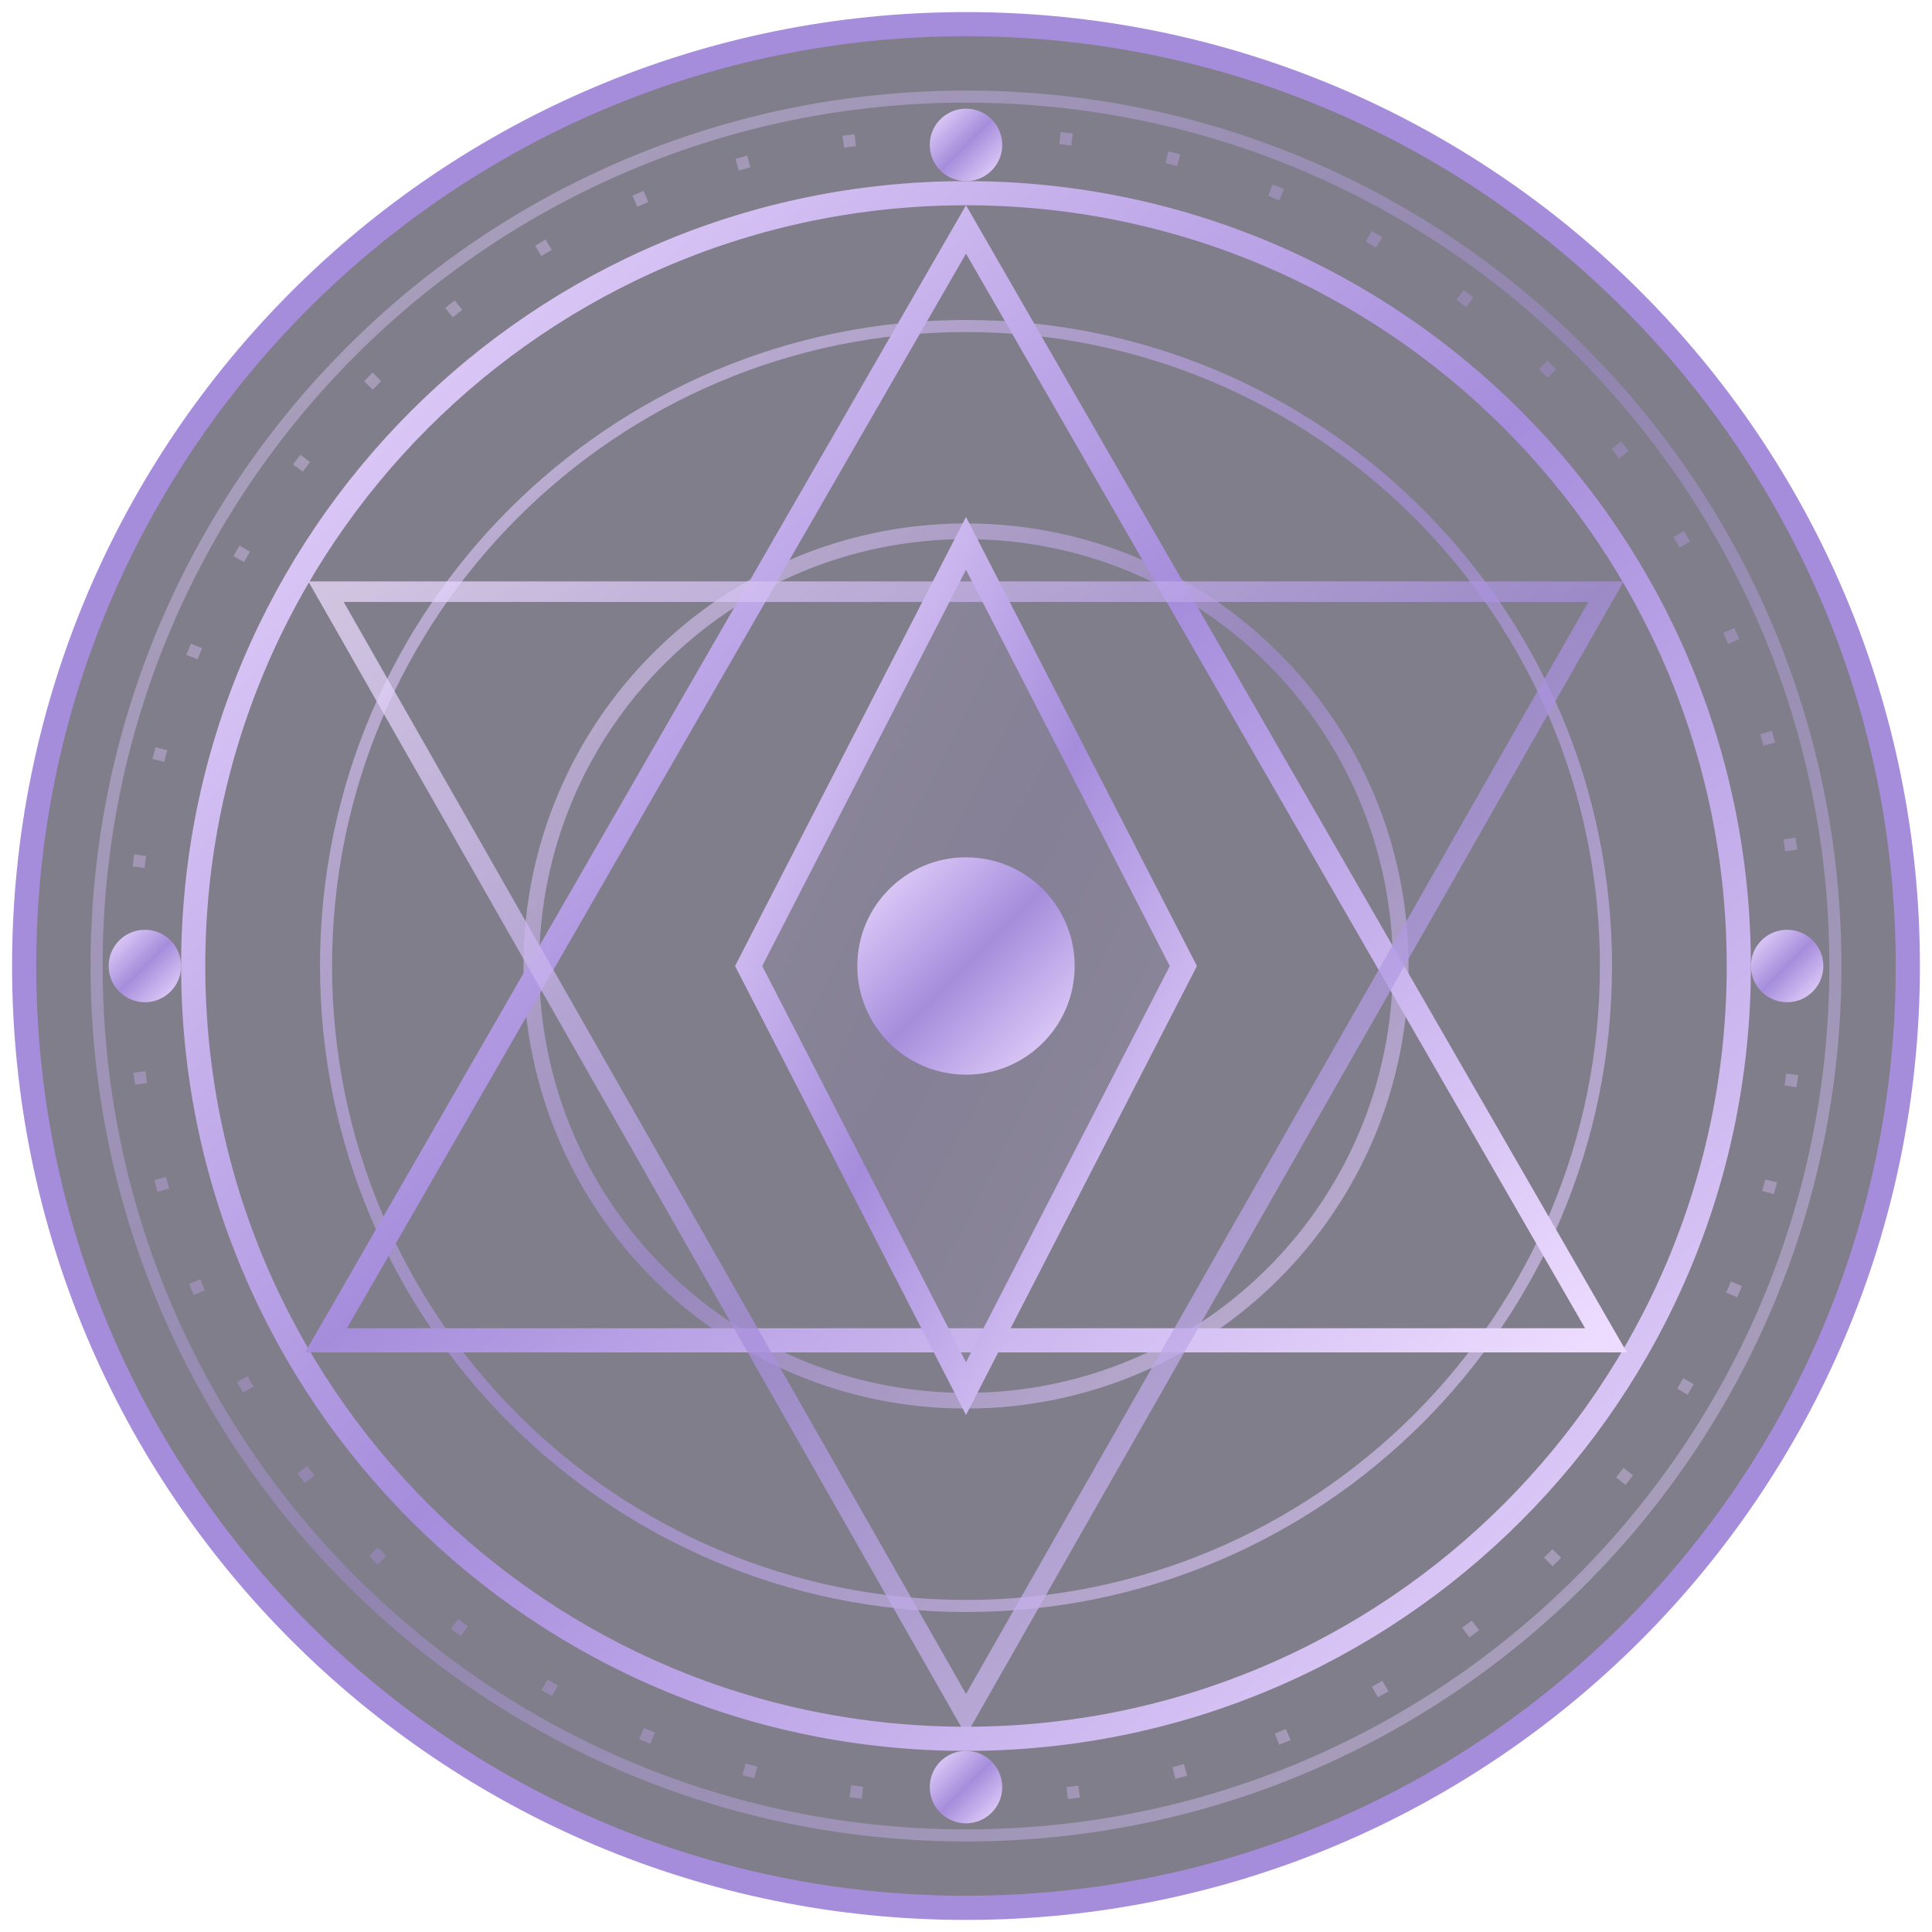
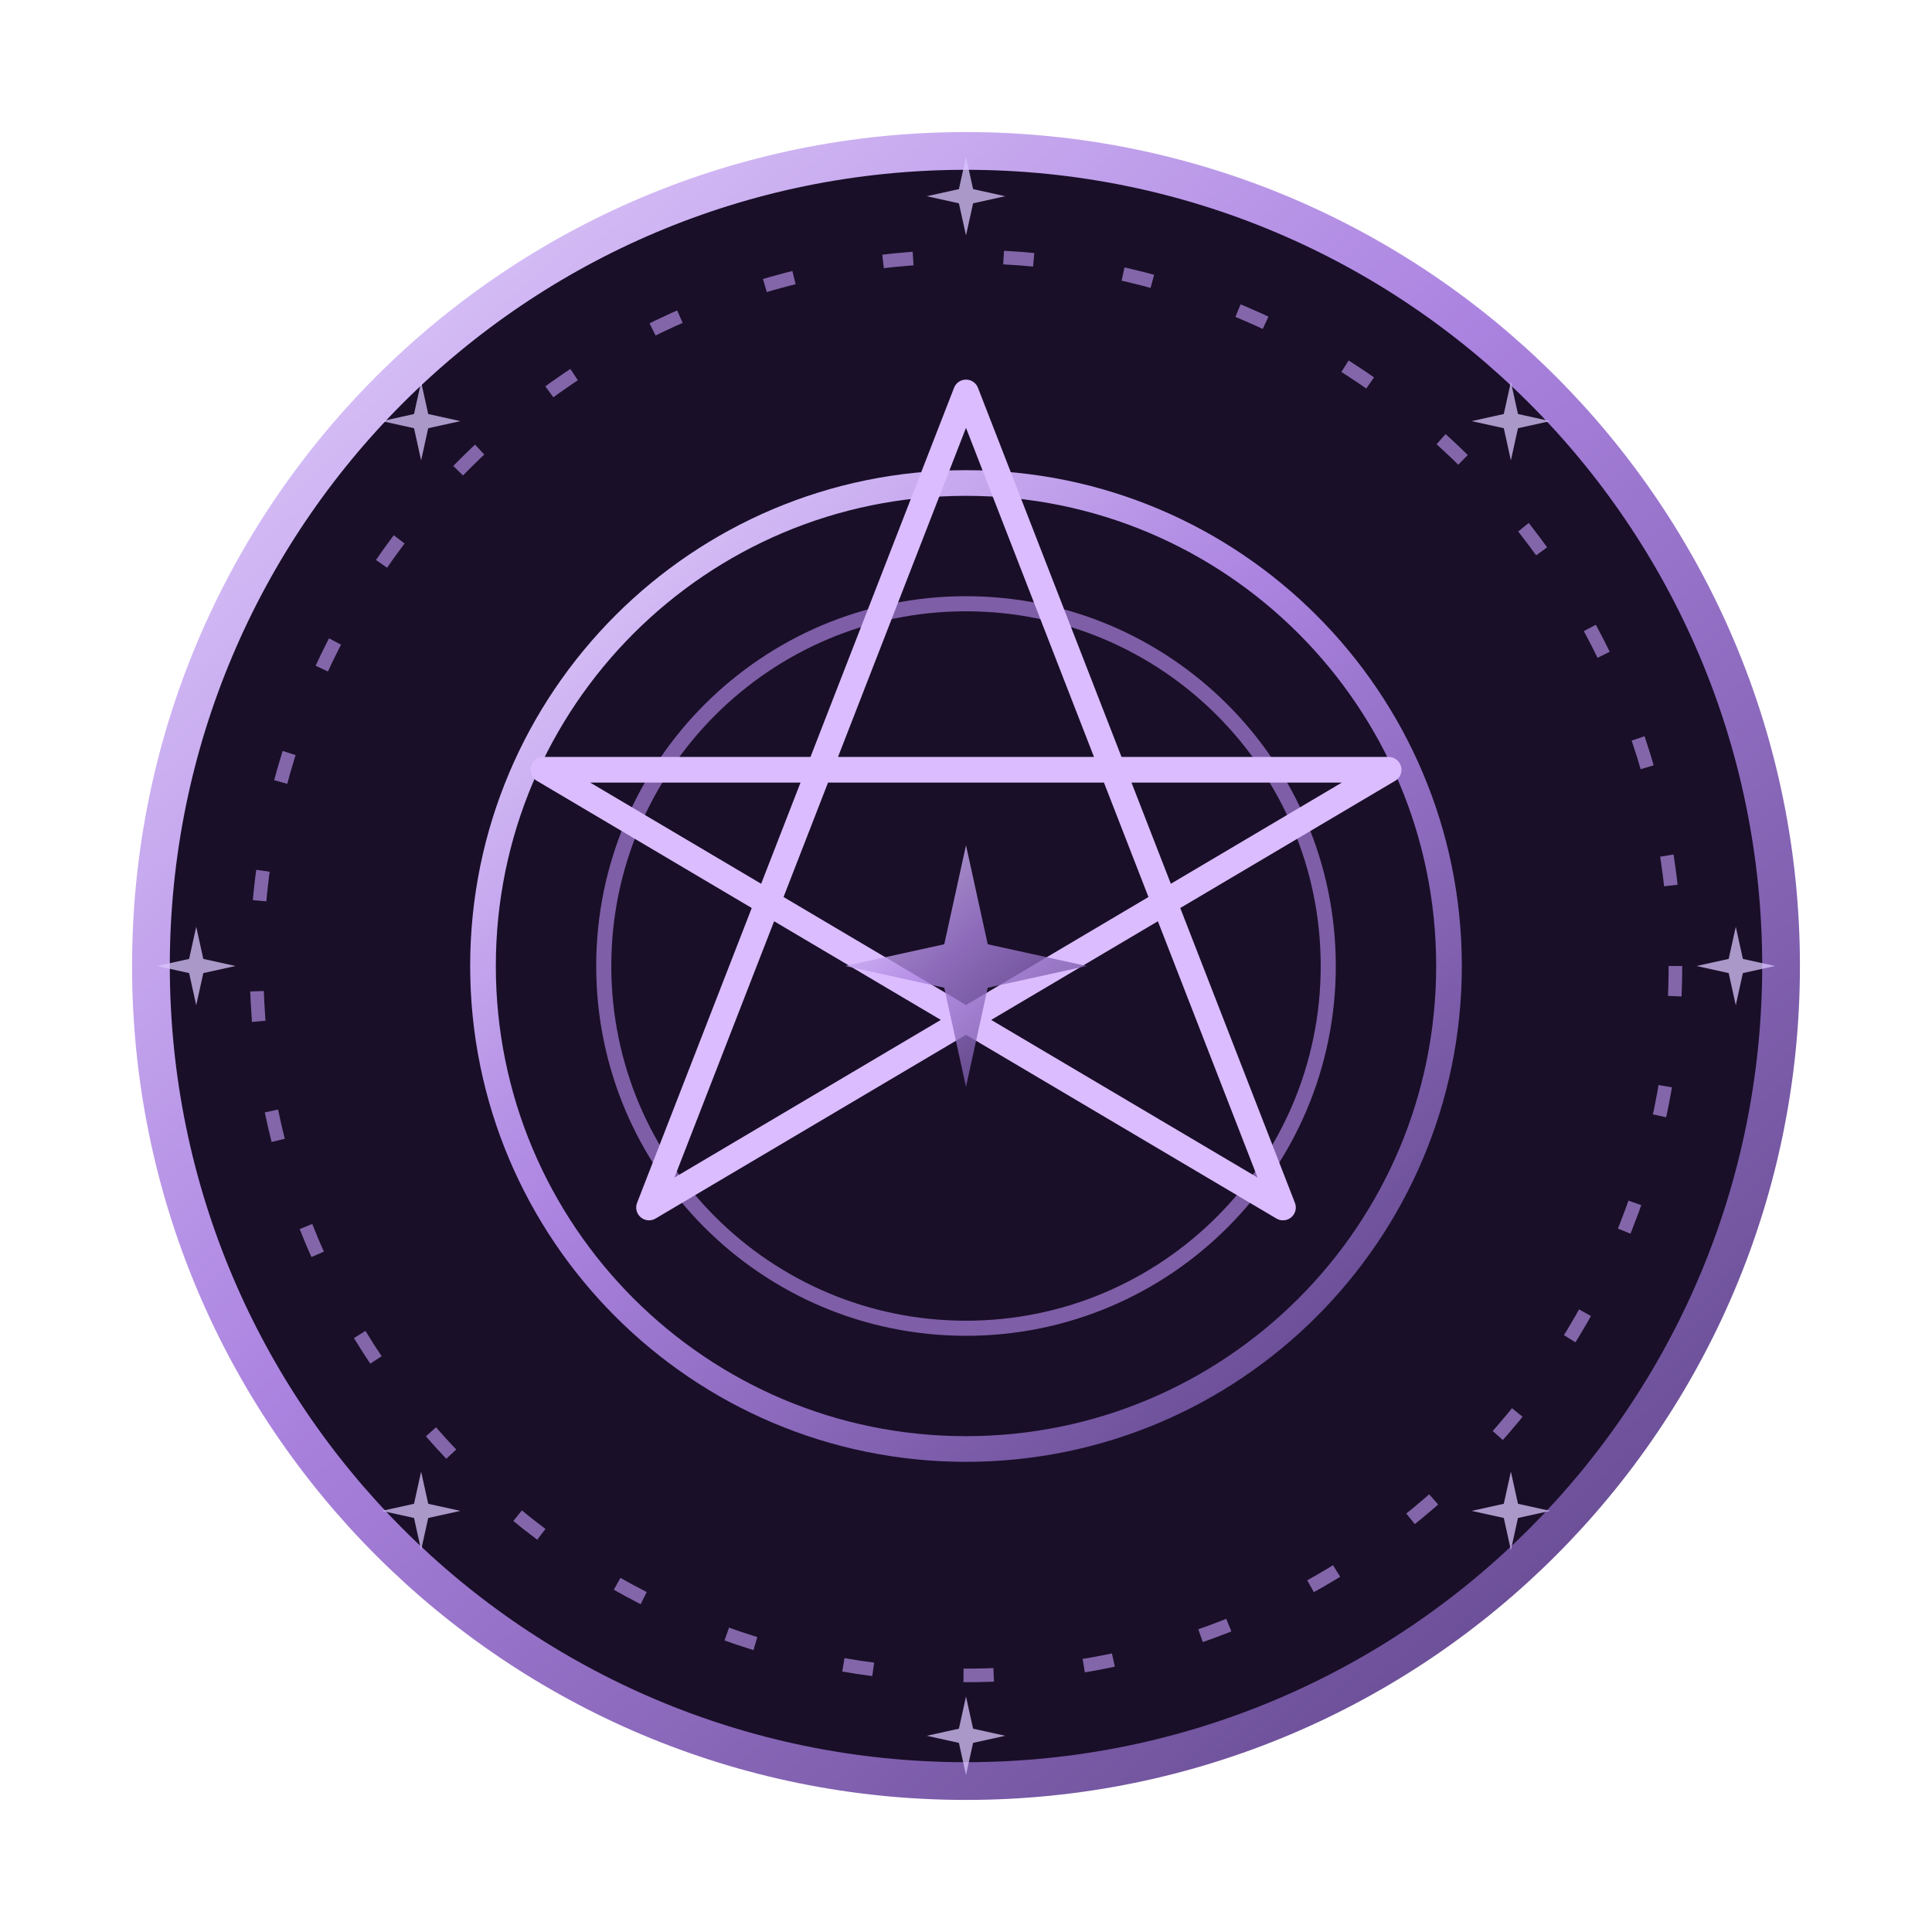
- <svg xmlns="http://www.w3.org/2000/svg" viewBox="0 0 160 160" fill="none" aria-hidden="true">
+ <svg xmlns="http://www.w3.org/2000/svg" viewBox="0 0 128 128" fill="none">
  <defs>
-     <linearGradient id="metal" x1="0" y1="0" x2="1" y2="1">
-       <stop stop-color="#eddcff" />
-       <stop offset=".50" stop-color="#a68ddc" />
-       <stop offset="1" stop-color="#eddcff" />
+     <linearGradient id="metal" x1="0" y1="0" x2=".9" y2="1">
+       <stop stop-color="#e6d5ff" />
+       <stop offset=".46" stop-color="#ab83e0" />
+       <stop offset="1" stop-color="#5f4589" />
    </linearGradient>
-     <radialGradient id="shine">
-       <stop stop-color="#a68ddc" stop-opacity=".36" />
-       <stop offset="1" stop-color="#a68ddc" stop-opacity="0" />
+     <linearGradient id="darkmetal" x1="0" y1="0" x2="1" y2="1">
+       <stop stop-color="#5f4589" />
+       <stop offset=".6" stop-color="#140e25" />
+       <stop offset="1" stop-color="#ab83e0" />
+     </linearGradient>
+     <radialGradient id="light">
+       <stop stop-color="#ab83e0" stop-opacity=".41" />
+       <stop offset=".53" stop-color="#5f4589" stop-opacity=".16" />
+       <stop offset="1" stop-color="#5f4589" stop-opacity="0" />
    </radialGradient>
-     <linearGradient id="fade" x1="0" x2="1">
-       <stop stop-color="white" stop-opacity="0" />
-       <stop offset=".33" stop-color="white" stop-opacity=".05" />
-       <stop offset=".62" stop-color="white" stop-opacity=".9" />
-       <stop offset="1" stop-color="white" />
+     <linearGradient id="fade">
+       <stop stop-color="#fff" stop-opacity="0" />
+       <stop offset=".39" stop-color="#fff" stop-opacity=".22" />
+       <stop offset=".62" stop-color="#fff" stop-opacity=".9" />
+       <stop offset="1" stop-color="#fff" />
    </linearGradient>
-     <mask id="f">
+     <mask id="leftFade">
      <rect width="860" height="300" fill="url(#fade)" />
    </mask>
+     <radialGradient id="orb">
+       <stop stop-color="#e6d5ff" stop-opacity=".95" />
+       <stop offset=".68" stop-color="#ab83e0" stop-opacity=".56" />
+       <stop offset="1" stop-color="#5f4589" stop-opacity=".13" />
+     </radialGradient>
  </defs>
-   <circle cx="80" cy="80" r="78" fill="#1a142e" fill-opacity=".55" stroke="#a68ddc" stroke-width="2" />
-   <circle cx="80" cy="80" r="72" stroke="url(#metal)" opacity=".44" />
-   <circle cx="80" cy="80" r="69" stroke="url(#metal)" stroke-dasharray="1 8" opacity=".42" />
-   <g>
-     <circle cx="80" cy="80" r="64" stroke="url(#metal)" stroke-width="2" />
-     <circle cx="80" cy="80" r="53" stroke="url(#metal)" opacity=".64" />
-     <circle cx="80" cy="80" r="36" stroke="url(#metal)" stroke-width="1.3" opacity=".6" />
-     <path d="M80 19 133 111 27 111Z" stroke="url(#metal)" stroke-width="2" />
-     <path d="M80 142 27 49 133 49Z" stroke="url(#metal)" stroke-width="1.7" opacity=".74" />
-     <path d="M80 45 98 80 80 115 62 80Z" stroke="url(#metal)" stroke-width="2" fill="url(#metal)" fill-opacity=".12" />
-     <circle cx="80" cy="80" r="9" fill="url(#metal)" />
-     <g fill="url(#metal)">
-       <circle cx="80" cy="12" r="3" />
-       <circle cx="12" cy="80" r="3" />
-       <circle cx="148" cy="80" r="3" />
-       <circle cx="80" cy="148" r="3" />
-     </g>
-   </g>
+   <circle cx="64" cy="64" r="54" fill="#190f28" stroke="url(#metal)" stroke-width="2.5" opacity="1" />
+   <circle cx="64" cy="64" r="47" fill="none" stroke="#9d7cc9" stroke-width="0.9" opacity="0.8" stroke-dasharray="2 6" />
+   <path d="M115.0 61.4L115.47 63.53L117.6 64.0L115.47 64.47L115.0 66.6L114.53 64.47L112.4 64.0L114.53 63.53Z" fill="#dbc6ff" opacity="0.75" />
+   <path d="M100.1 97.5L100.57 99.63L102.7 100.1L100.57 100.57L100.1 102.7L99.63 100.57L97.5 100.1L99.63 99.63Z" fill="#dbc6ff" opacity="0.75" />
+   <path d="M64.0 112.4L64.47 114.53L66.6 115.0L64.47 115.47L64.0 117.6L63.53 115.47L61.4 115.0L63.53 114.53Z" fill="#dbc6ff" opacity="0.75" />
+   <path d="M27.9 97.5L28.37 99.63L30.5 100.1L28.37 100.57L27.9 102.7L27.43 100.57L25.3 100.1L27.43 99.63Z" fill="#dbc6ff" opacity="0.75" />
+   <path d="M13.0 61.4L13.47 63.53L15.6 64.0L13.47 64.47L13.0 66.6L12.53 64.47L10.4 64.0L12.53 63.53Z" fill="#dbc6ff" opacity="0.75" />
+   <path d="M27.9 25.3L28.37 27.43L30.5 27.9L28.37 28.37L27.9 30.5L27.43 28.37L25.3 27.9L27.43 27.43Z" fill="#dbc6ff" opacity="0.75" />
+   <path d="M64.0 10.4L64.47 12.53L66.6 13.0L64.47 13.47L64.0 15.6L63.53 13.47L61.4 13.0L63.53 12.53Z" fill="#dbc6ff" opacity="0.75" />
+   <path d="M100.1 25.3L100.57 27.43L102.7 27.9L100.57 28.37L100.1 30.5L99.63 28.37L97.5 27.9L99.63 27.43Z" fill="#dbc6ff" opacity="0.75" />
+   <circle cx="64" cy="64" r="32" fill="none" stroke="url(#metal)" stroke-width="1.7" opacity="1" />
+   <circle cx="64" cy="64" r="24" fill="none" stroke="#aa80dc" stroke-width="1" opacity="0.7" />
+   <path d="M64 26L85 80L36 51L92 51L43 80Z" stroke="#dbbcff" stroke-width="1.7" opacity="1" fill="none" stroke-linecap="round" stroke-linejoin="round" />
+   <path d="M64 56L65.44 62.56L72 64L65.44 65.44L64 72L62.56 65.44L56 64L62.56 62.56Z" fill="url(#metal)" opacity="0.8" />
</svg>
